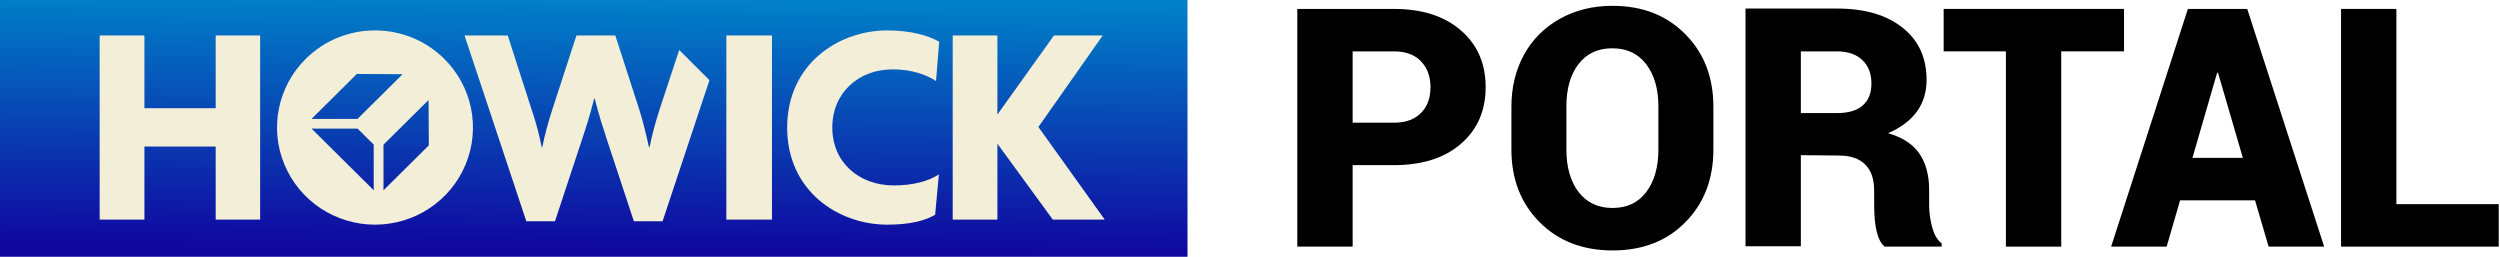
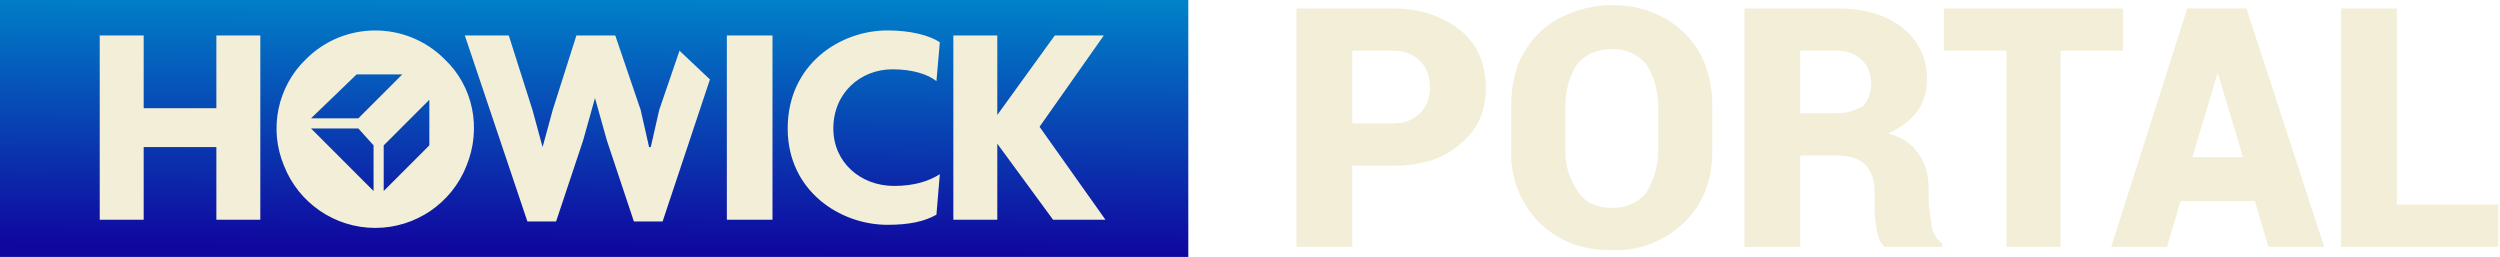
- <svg xmlns="http://www.w3.org/2000/svg" width="1480" height="152" viewBox="0 0 1480 152" fill="none">
-   <path d="M0 0H703V152H0V0Z" fill="url(#paint0_linear_192_179)" />
-   <path d="M263.016 34.846C240.36 12.385 203.64 12.385 180.984 34.846C164.403 51.285 159.437 76.012 168.421 97.512C177.404 118.987 198.559 133 222 133C245.441 133 266.619 118.987 275.579 97.512C284.563 76.035 279.598 51.285 263.016 34.846ZM221.238 112.623L184.448 76.15H211.7L221.238 85.606V112.623ZM211.654 70.403H184.402L211.261 43.775L238.328 43.935L211.631 70.403H211.654ZM227.034 85.629L253.709 59.207L253.871 86.041L227.034 112.645V85.629Z" fill="#F2EED8" />
-   <path d="M457 21H430V130H457V21Z" fill="#F2EED8" />
-   <path d="M528.278 41.055C540.009 41.055 548.529 44.329 554.132 47.949L556 24.709C549.531 20.928 538.824 18 525.203 18C496.797 18 466 37.62 466 75.5C466 113.381 496.615 133 525.203 133C538.301 133 547.481 130.764 553.608 127.144L555.817 103.213C549.872 107.178 540.852 109.76 529.121 109.76C508.551 109.76 492.719 96.157 492.719 75.5C492.719 54.681 508.551 41.078 528.278 41.078V41.055Z" fill="#F2EED8" />
-   <path d="M614.729 75.168L652.811 21H623.946L590.462 67.802V21H564V130H590.462V85.073L623.26 130H654L614.729 75.168Z" fill="#F2EED8" />
-   <path d="M390.375 65.197C388.008 72.376 386.054 79.693 384.537 87.124H384.192C382.468 79.257 380.4 71.023 378.515 65.037L364.266 21H341.26L326.85 65.197C324.505 72.399 322.552 79.716 321.012 87.124H320.667C319.242 79.693 317.288 72.353 314.83 65.197L300.58 21H275L311.566 130.977H328.55L344.523 82.697C346.937 75.495 349.327 67.972 351.74 58.362H352.085C354.498 67.95 356.888 75.312 359.301 82.697L375.252 131H392.236L420 47.468L402.096 29.601L390.328 65.22L390.375 65.197Z" fill="#F2EED8" />
-   <path d="M127.687 64.051H85.496V21.114L85.084 21H59V130H85.496V86.766H127.687V130H154V21H127.687V64.051Z" fill="#F2EED8" />
-   <path d="M800.764 30.414V72.631H825.149C832.096 72.631 837.431 70.733 841.155 66.938C844.95 63.142 846.848 58.057 846.848 51.684C846.848 45.238 844.95 40.082 841.155 36.215C837.431 32.348 832.096 30.414 825.149 30.414H800.764ZM825.149 97.768H800.764V146H768V5.277H825.149C841.835 5.277 855.048 9.503 864.788 17.953C874.599 26.404 879.504 37.611 879.504 51.576C879.504 65.541 874.599 76.749 864.788 85.199C855.048 93.578 841.835 97.768 825.149 97.768Z" fill="black" />
-   <path d="M981.766 88.529V62.963C981.766 52.65 979.366 44.343 974.576 38.041C969.776 31.739 963.076 28.588 954.485 28.588C945.891 28.588 939.195 31.739 934.397 38.041C929.67 44.272 927.307 52.579 927.307 62.963V88.529C927.307 98.985 929.706 107.364 934.504 113.666C939.374 119.968 946.07 123.119 954.592 123.119C963.186 123.119 969.846 119.968 974.576 113.666C979.366 107.364 981.766 98.985 981.766 88.529ZM1014.32 63.178V88.529C1014.32 106.003 1008.81 120.326 997.776 131.498C986.816 142.67 972.456 148.256 954.7 148.256C936.939 148.256 922.509 142.67 911.409 131.498C900.308 120.326 894.758 106.003 894.758 88.529V63.178C894.758 51.719 897.229 41.478 902.17 32.455C907.183 23.36 914.237 16.27 923.332 11.185C932.499 6.029 942.919 3.451 954.592 3.451C972.286 3.451 986.636 9.037 997.666 20.209C1008.77 31.381 1014.32 45.704 1014.32 63.178Z" fill="black" />
-   <path d="M1066.1 145.785H1033.34V5.062H1087.48C1103.88 5.062 1116.8 8.822 1126.26 16.342C1135.78 23.861 1140.54 34.174 1140.54 47.279C1140.54 61.674 1132.95 72.201 1117.77 78.861C1126.22 81.296 1132.38 85.307 1136.25 90.893C1140.11 96.478 1142.05 103.676 1142.05 112.484V121.293C1142.05 125.733 1142.66 130.173 1143.87 134.613C1145.09 139.053 1146.95 142.204 1149.46 144.066V146H1115.73C1111.58 142.706 1109.5 134.47 1109.5 121.293V112.699C1109.5 105.967 1107.71 100.847 1104.13 97.338C1100.62 93.829 1095.43 92.074 1088.55 92.074L1066.1 91.859V145.785ZM1066.1 30.414V66.938H1087.58C1094.17 66.938 1099.19 65.469 1102.62 62.533C1106.13 59.525 1107.89 55.157 1107.89 49.428C1107.89 43.627 1106.1 39.008 1102.52 35.57C1098.94 32.133 1093.92 30.414 1087.48 30.414H1066.1Z" fill="black" />
-   <path d="M1257.42 5.277V30.414H1220.25V146H1187.49V30.414H1150.64V5.277H1257.42Z" fill="black" />
-   <path d="M1343.03 146L1334.98 118.607H1290.61L1282.66 146H1249.79L1295.23 5.277H1330.36L1375.9 146H1343.03ZM1312.53 43.09L1297.92 93.471H1327.78L1313.06 43.09H1312.53Z" fill="black" />
-   <path d="M1418.66 5.277V120.863H1479.24V146H1385.9V5.277H1418.66Z" fill="black" />
+ <svg xmlns="http://www.w3.org/2000/svg" width="1479" height="152" fill="none">
+   <path fill="#F2EED8" d="M800 30v43h24c7 0 12-2 16-6s6-9 6-15c0-7-2-12-6-16s-9-6-16-6h-24Zm24 68h-24v48h-33V5h57c17 0 30 5 40 13s15 20 15 34-5 25-15 33c-10 9-23 13-40 13ZM981 89V63c0-10-3-19-7-25-5-6-12-9-20-9-9 0-16 3-21 9-4 6-7 15-7 25v26c0 10 3 18 8 25 4 6 11 9 20 9 8 0 15-3 20-9 4-7 7-15 7-25Zm32-26v26c0 17-5 31-16 42a58 58 0 0 1-43 17c-18 0-32-5-44-17a58 58 0 0 1-16-42V63c0-11 2-22 7-31s12-16 21-21c10-5 20-8 32-8 17 0 32 6 43 17s16 26 16 43ZM1065 146h-33V5h55c16 0 29 4 38 11 10 8 15 18 15 31 0 15-8 25-23 32 8 2 14 6 18 12 4 5 6 13 6 21v9l2 14c1 4 3 7 6 9v2h-34c-4-3-6-12-6-25v-8c0-7-2-12-6-16-3-3-9-5-15-5h-23v54Zm0-116v37h22c6 0 11-2 15-4 3-3 5-8 5-14 0-5-2-10-5-13-4-4-9-6-15-6h-22ZM1256 5v25h-37v116h-32V30h-37V5h106ZM1342 146l-8-27h-44l-8 27h-33l45-141h35l46 141h-33Zm-30-103-15 50h30l-15-50ZM1418 5v116h60v25h-93V5h33Z" />
+   <path fill="url(#a)" d="M0 0h703v152H0V0Z" />
+   <path fill="#F2EED8" d="M263 35a58 58 0 0 0-82 0 57 57 0 0 0-13 63 58 58 0 0 0 108 0c9-22 4-47-13-63Zm-42 78-37-37h28l9 10v27Zm-9-43h-28l27-26h27l-26 26Zm15 16 27-27v27l-27 27V86ZM457 21h-27v109h27V21ZM528 41c12 0 21 3 26 7l2-23c-6-4-17-7-31-7-28 0-59 20-59 58 0 37 31 57 59 57 13 0 22-2 29-6l2-24c-6 4-15 7-27 7-20 0-36-14-36-34 0-21 16-35 35-35ZM615 75l38-54h-29l-34 47V21h-26v109h26V85l33 45h31l-39-55ZM390 65l-5 22h-1l-5-22-15-44h-23l-14 44-6 22-6-22-14-44h-26l37 110h17l16-48 7-25 7 25 16 48h17l28-84-18-17-12 35ZM128 64H85V21H59v109h26V87h43v43h26V21h-26v43Z" />
  <defs>
-     <linearGradient id="paint0_linear_192_179" x1="815.368" y1="4.74313e-07" x2="813.942" y2="152.046" gradientUnits="userSpaceOnUse">
+     <linearGradient id="a" x1="814.9" x2="813.4" y1="0" y2="152" gradientUnits="userSpaceOnUse">
      <stop stop-color="#0084C9" />
      <stop offset="1" stop-color="#10079F" />
    </linearGradient>
  </defs>
</svg>
